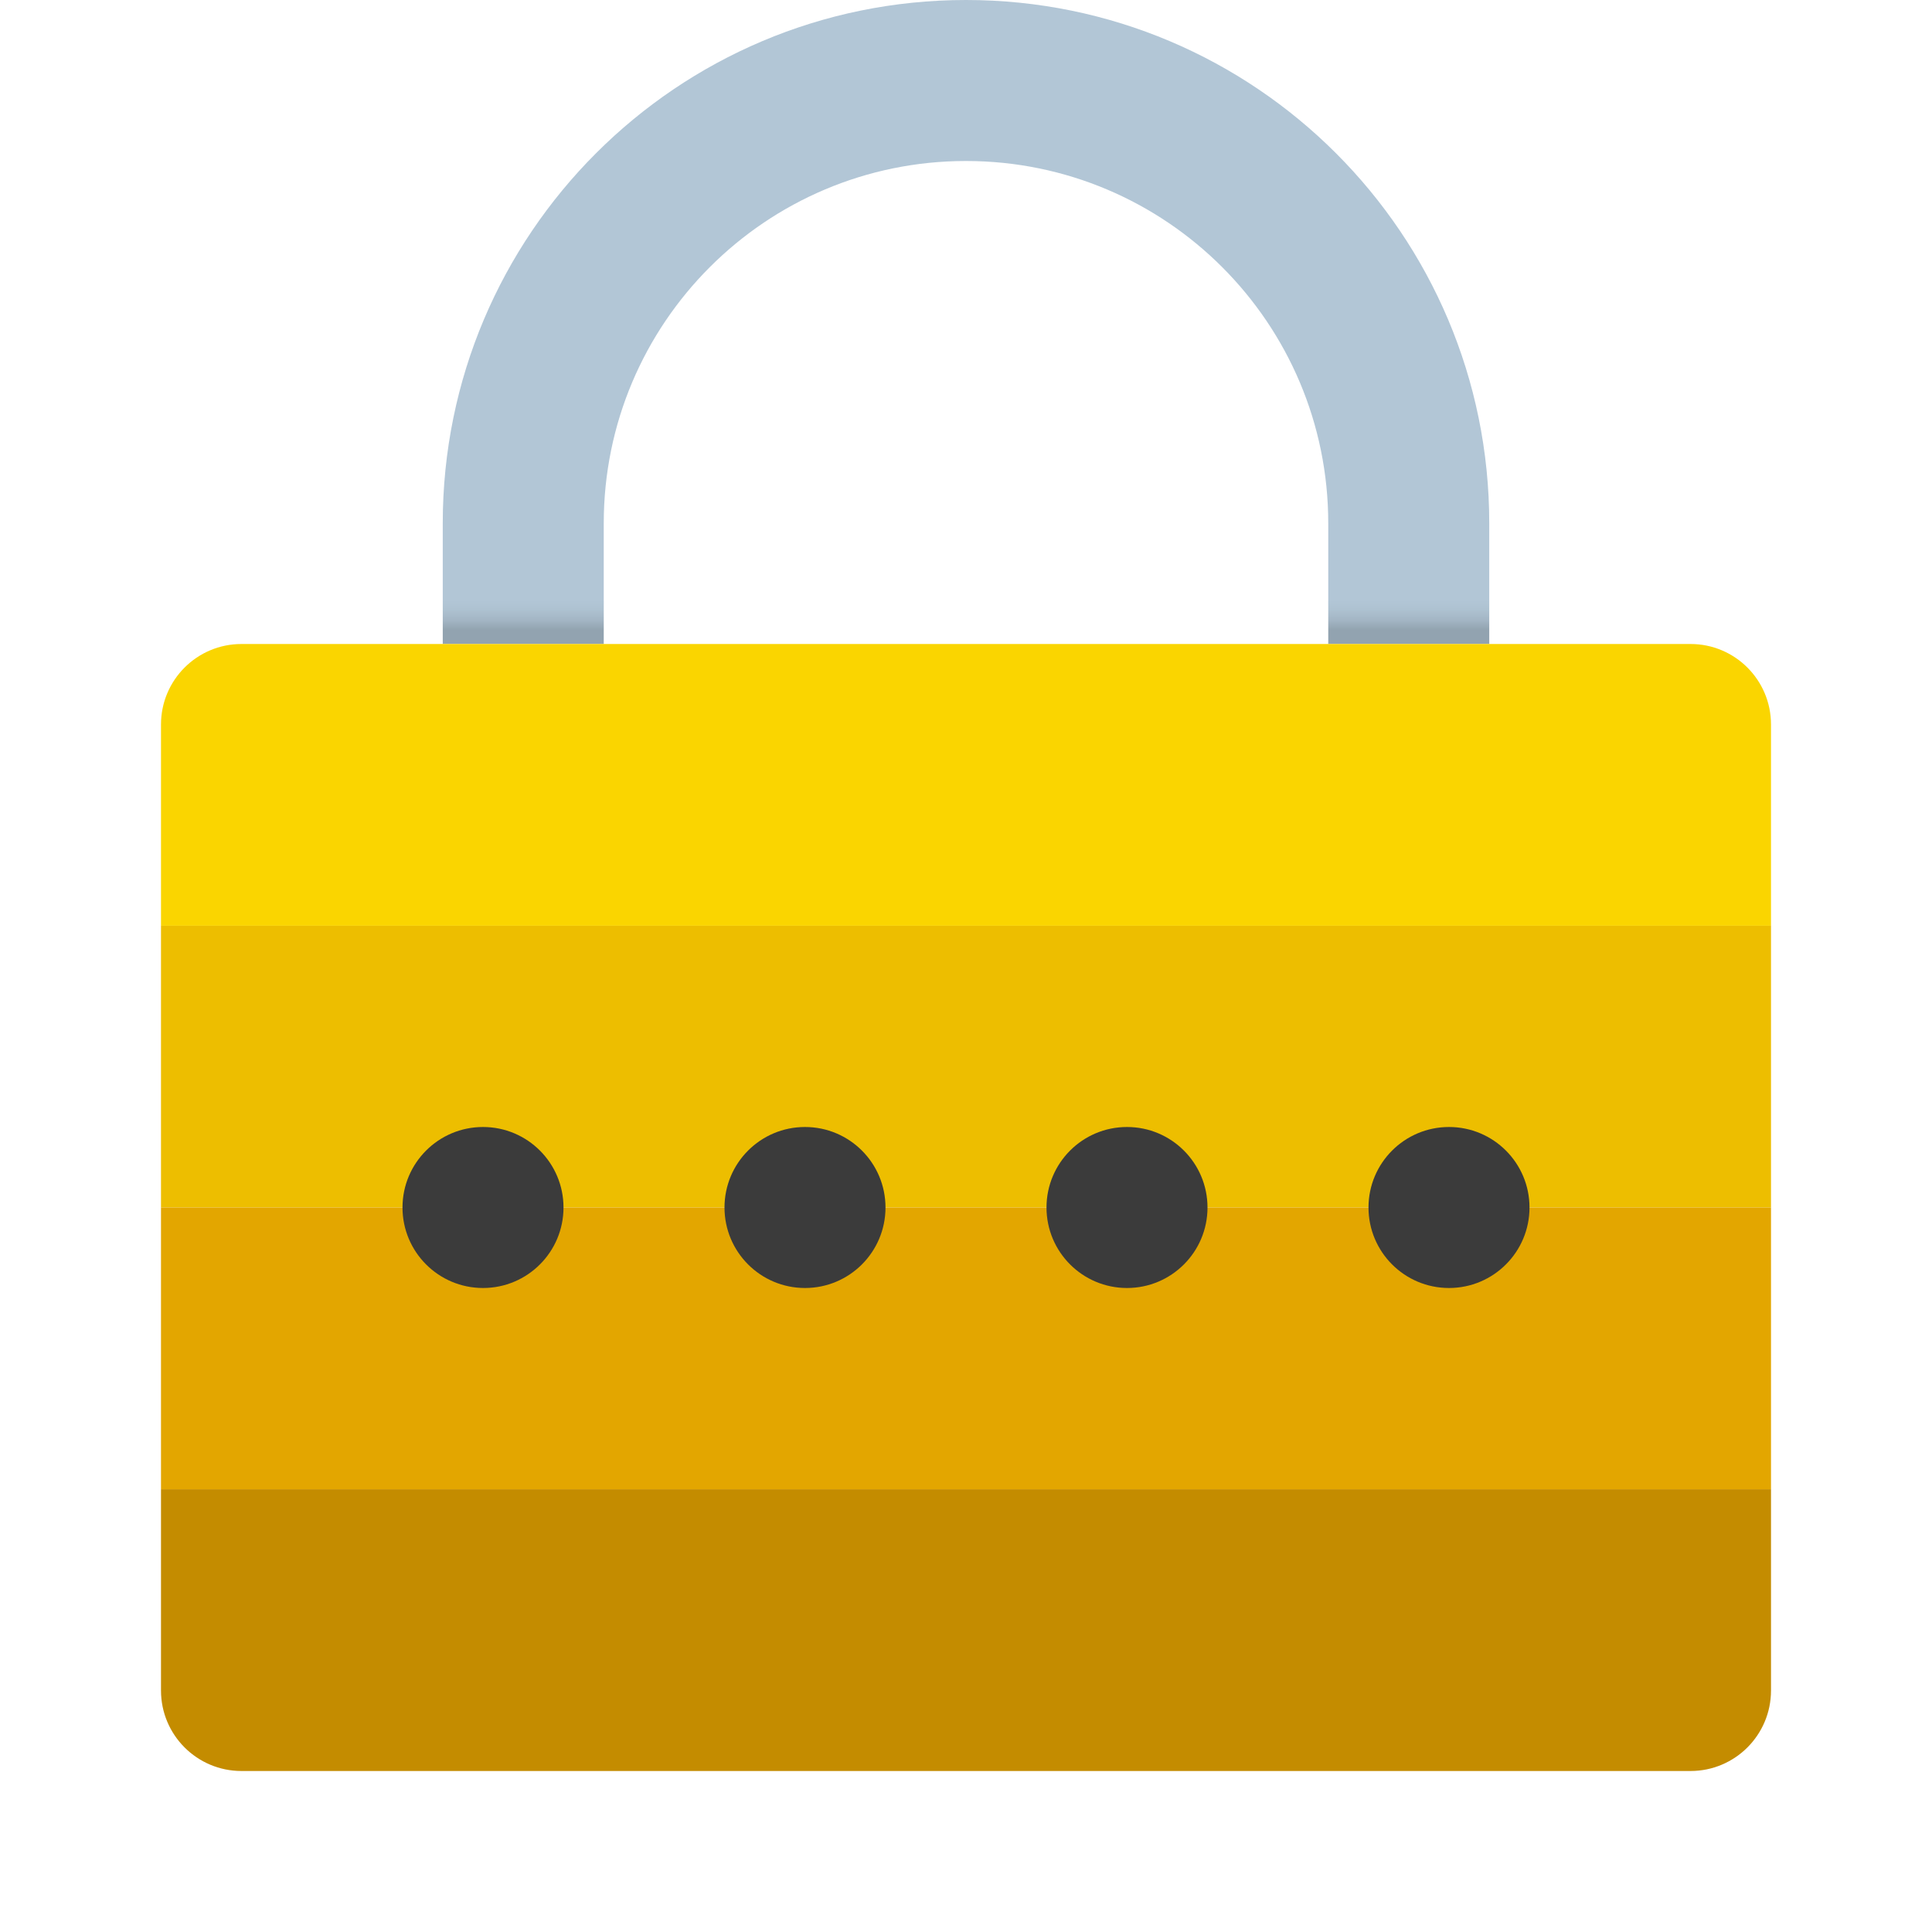
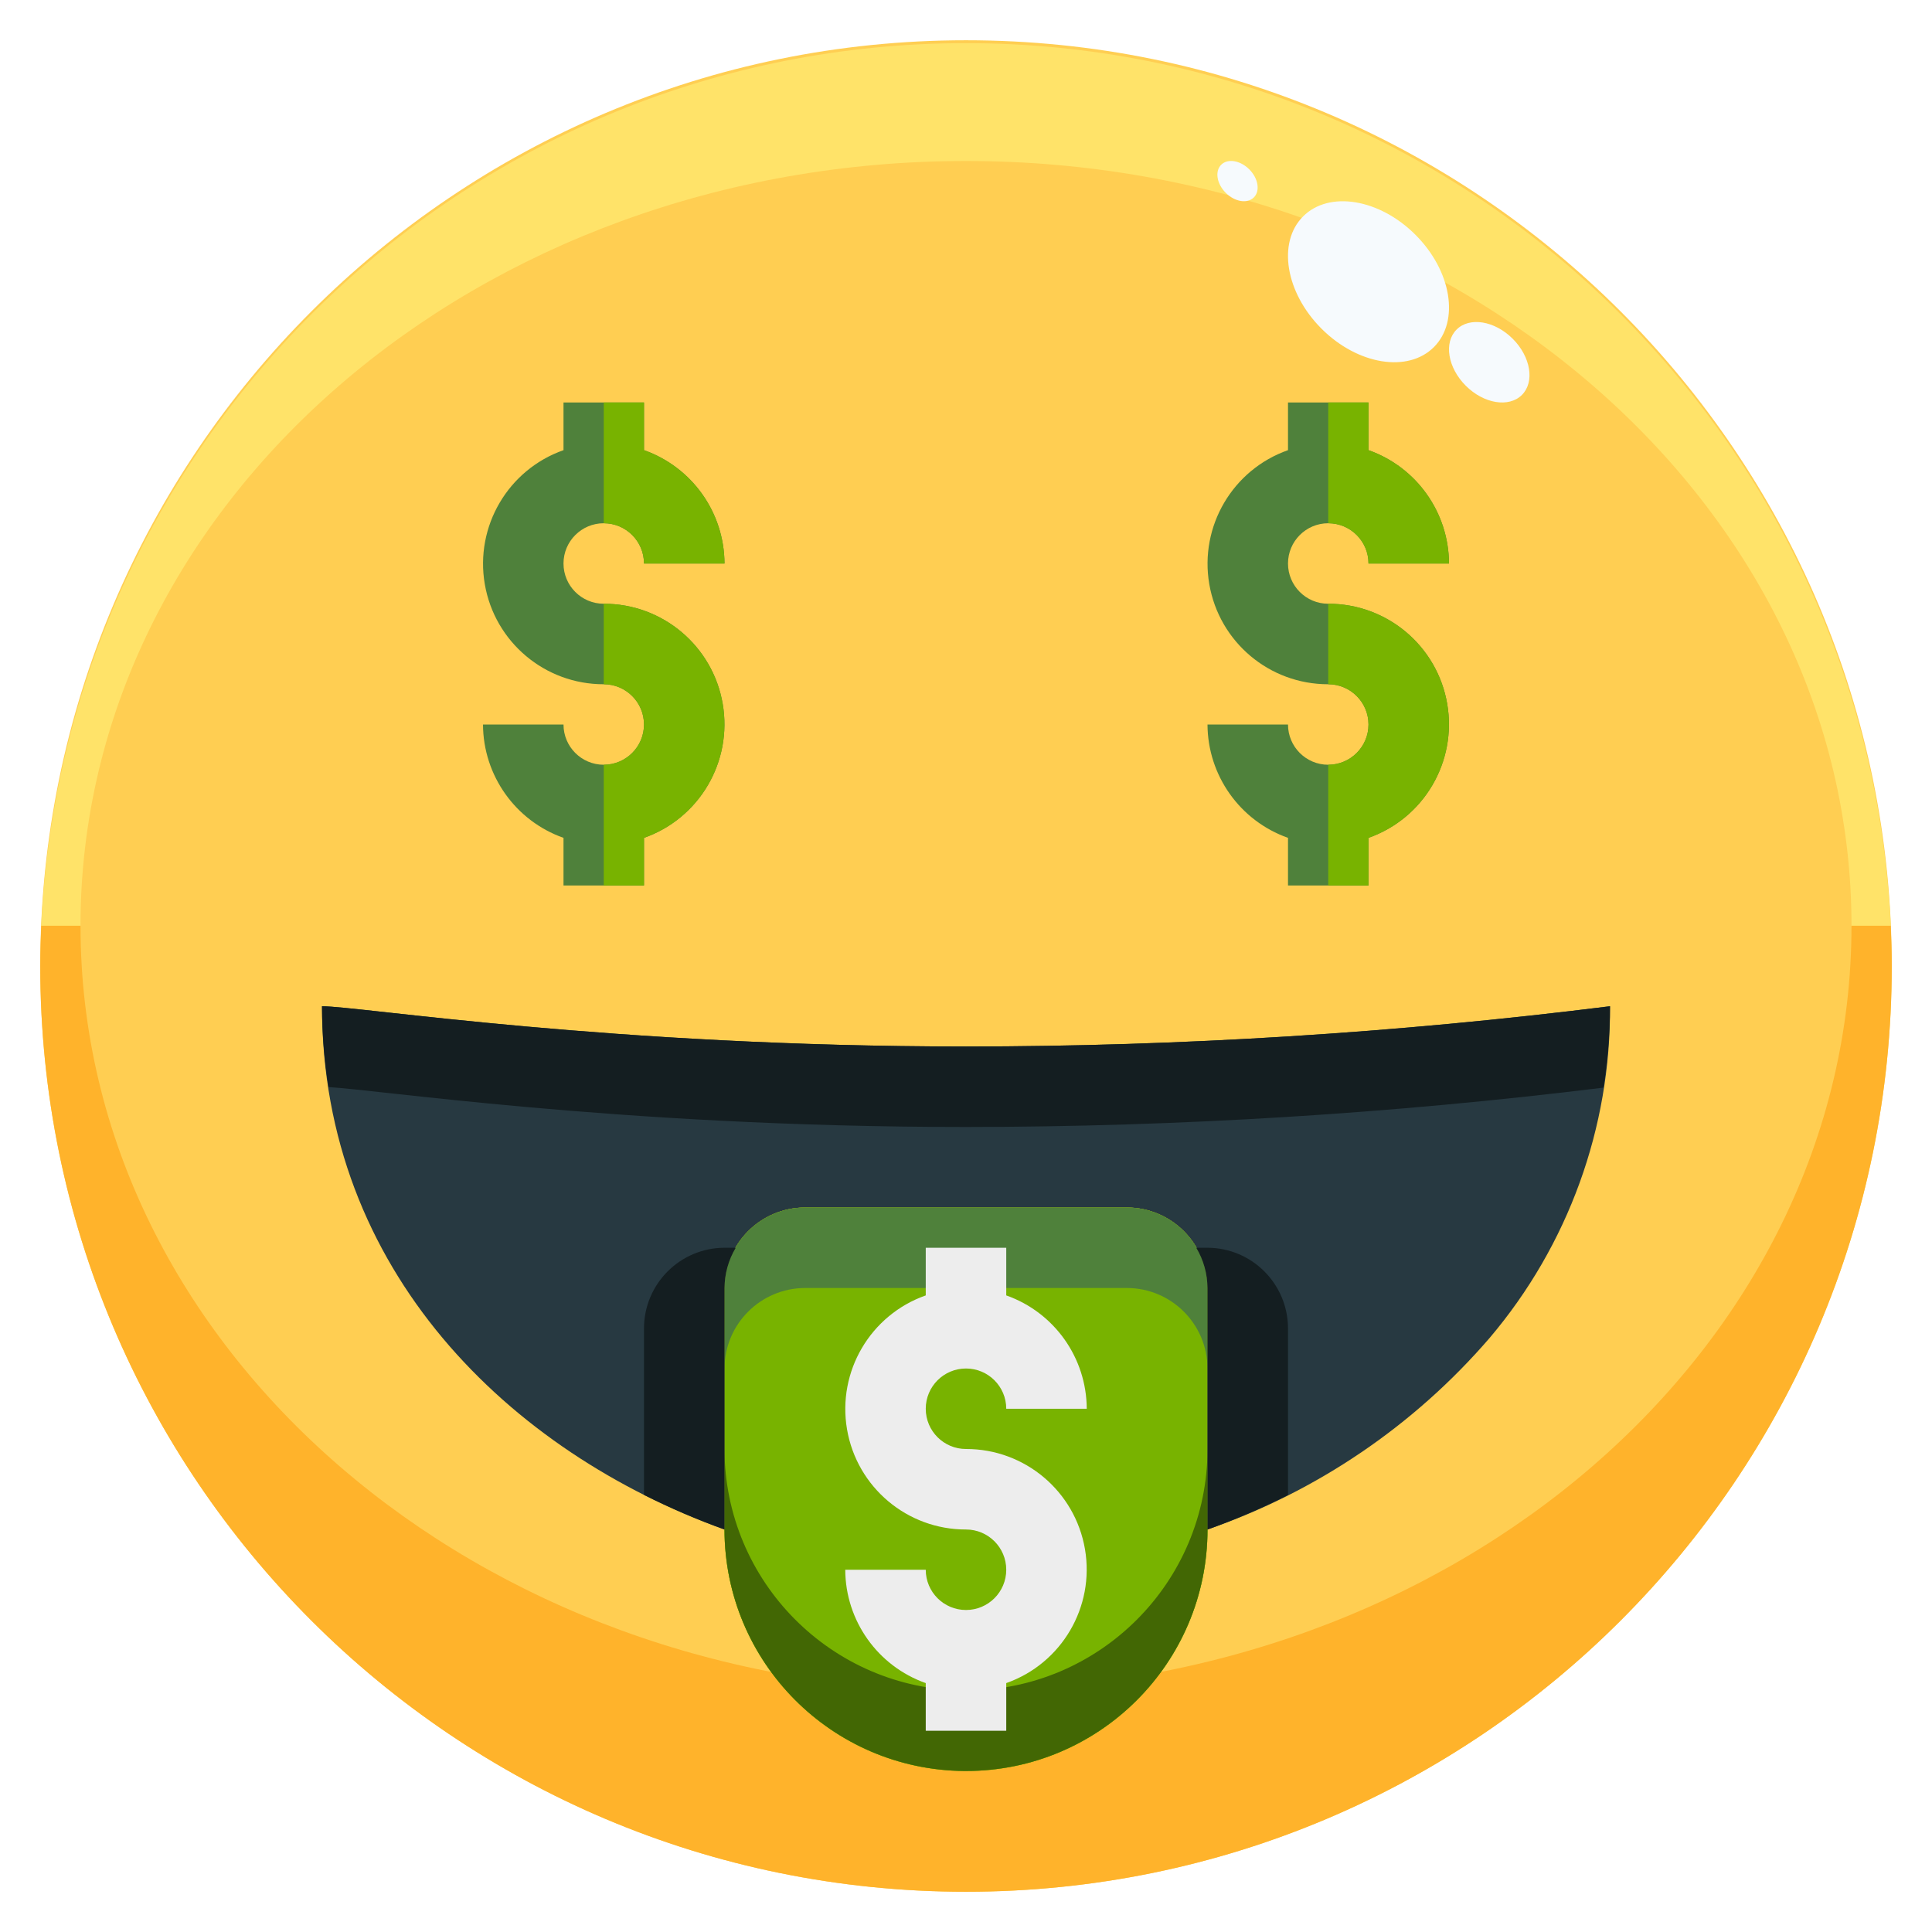
- <svg xmlns="http://www.w3.org/2000/svg" viewBox="0 0 48 48" width="48px" height="48px">
-   <path fill="#c48c00" d="M44,37H4v5c0,1.105,0.895,2,2,2h36c1.105,0,2-0.895,2-2V37z" />
-   <linearGradient id="8JlNN7~DhIfxTGryz9eG6a" x1="24" x2="24" y1="15.647" y2="-.296" gradientUnits="userSpaceOnUse">
-     <stop offset="0" stop-color="#92a3b0" />
-     <stop offset=".015" stop-color="#a3b5c4" />
-     <stop offset=".032" stop-color="#aec2d1" />
-     <stop offset=".046" stop-color="#b2c6d6" />
-   </linearGradient>
-   <path fill="url(#8JlNN7~DhIfxTGryz9eG6a)" d="M11,13v3h4v-3c0-4.971,4.029-9,9-9h0c4.971,0,9,4.029,9,9v3h4v-3c0-7.18-5.82-13-13-13h0 C16.82,0,11,5.82,11,13z" />
-   <path fill="#fad500" d="M44,23H4v-5c0-1.105,0.895-2,2-2h36c1.105,0,2,0.895,2,2V23z" />
-   <rect width="40" height="7" x="4" y="23" fill="#edbe00" />
-   <rect width="40" height="7" x="4" y="30" fill="#e3a600" />
-   <circle cx="36" cy="30" r="2" fill="#3b3b3b" />
-   <circle cx="28" cy="30" r="2" fill="#3b3b3b" />
-   <circle cx="20" cy="30" r="2" fill="#3b3b3b" />
-   <circle cx="12" cy="30" r="2" fill="#3b3b3b" />
+ <svg xmlns="http://www.w3.org/2000/svg" viewBox="0 0 48 48">
+   <defs>
+     <style>.cls-4{fill:#f6fafd}.cls-5{fill:#78b300}.cls-7{fill:#4f813b}.cls-10{fill:#141e21}</style>
+   </defs>
+   <g id="_30-money" data-name="30-money">
+     <circle cx="24" cy="24" r="23" style="fill:#ffce52" />
+     <path d="M24 4c12.15 0 22 8.507 22 19h.975a23 23 0 0 0-45.95 0H2C2 12.507 11.85 4 24 4z" style="fill:#ffe369" />
+     <path d="M46 23c0 10.493-9.85 19-22 19S2 33.493 2 23h-.975c-.014.332-.025.665-.025 1a23 23 0 0 0 46 0c0-.335-.011-.668-.025-1z" style="fill:#ffb32b" />
+     <ellipse class="cls-4" cx="37" cy="9" rx=".825" ry="1.148" transform="rotate(-45.02 37 9)" />
+     <ellipse class="cls-4" cx="30.746" cy="4.5" rx=".413" ry=".574" transform="rotate(-45.02 30.745 4.5)" />
+     <ellipse class="cls-4" cx="34" cy="7" rx="1.65" ry="2.297" transform="rotate(-45.02 34 7)" />
+     <path class="cls-5" d="M28 30h-8a2.006 2.006 0 0 0-2 2v6a6.007 6.007 0 0 0 5.95 6H24a6 6 0 0 0 6-6v-6a2.006 2.006 0 0 0-2-2z" />
+     <path d="M40 25a12.6 12.6 0 0 1-2.99 8.24A16.288 16.288 0 0 1 30 38v-6a2.006 2.006 0 0 0-2-2h-8a2.006 2.006 0 0 0-2 2v6c-5.34-1.92-10-6.43-10-13 .47 0 2.26.25 5.04.5s6.54.5 10.96.5a129.033 129.033 0 0 0 16-1z" style="fill:#273941" />
+     <path class="cls-7" d="M33 15a1 1 0 1 1 1-1h2a3 3 0 0 0-2-2.816V10h-2v1.184A2.993 2.993 0 0 0 33 17a1 1 0 1 1-1 1h-2a3 3 0 0 0 2 2.816V22h2v-1.184A2.993 2.993 0 0 0 33 15zM15 15a1 1 0 1 1 1-1h2a3 3 0 0 0-2-2.816V10h-2v1.184A2.993 2.993 0 0 0 15 17a1 1 0 1 1-1 1h-2a3 3 0 0 0 2 2.816V22h2v-1.184A2.993 2.993 0 0 0 15 15z" />
+     <path class="cls-5" d="M33 15v2a1 1 0 0 1 0 2v3h1v-1.184A2.993 2.993 0 0 0 33 15zM34 14h2a3 3 0 0 0-2-2.816V10h-1v3a1 1 0 0 1 1 1zM16 18a1 1 0 0 1-1 1v3h1v-1.184A2.993 2.993 0 0 0 15 15v2a1 1 0 0 1 1 1zM16 14h2a3 3 0 0 0-2-2.816V10h-1v3a1 1 0 0 1 1 1zM28 30h-8a2.006 2.006 0 0 0-2 2v6a6.007 6.007 0 0 0 5.95 6H24a6 6 0 0 0 6-6v-6a2.006 2.006 0 0 0-2-2z" />
+     <path d="M24 42h-.05A6.007 6.007 0 0 1 18 36v2a6.007 6.007 0 0 0 5.95 6H24a6 6 0 0 0 6-6v-2a6 6 0 0 1-6 6z" style="fill:#426704" />
+     <path class="cls-7" d="M28 30h-8a2.006 2.006 0 0 0-2 2v2a2.006 2.006 0 0 1 2-2h8a2.006 2.006 0 0 1 2 2v-2a2.006 2.006 0 0 0-2-2z" />
+     <path d="M24 36a1 1 0 1 1 1-1h2a3 3 0 0 0-2-2.816V31h-2v1.184A2.993 2.993 0 0 0 24 38a1 1 0 1 1-1 1h-2a3 3 0 0 0 2 2.816V43h2v-1.184A2.993 2.993 0 0 0 24 36z" style="fill:#ededed" />
+     <path class="cls-10" d="M24 28a130.231 130.231 0 0 0 15.836-.978A13.148 13.148 0 0 0 40 25a129.033 129.033 0 0 1-16 1c-4.42 0-8.18-.25-10.96-.5S8.47 25 8 25a13.23 13.23 0 0 0 .162 2.008c.634.037 2.335.263 4.878.492 2.78.25 6.54.5 10.96.5zM30 31h-.279A1.975 1.975 0 0 1 30 32v6a17.855 17.855 0 0 0 2-.858V33a2.006 2.006 0 0 0-2-2zM18 32a1.975 1.975 0 0 1 .279-1H18a2.006 2.006 0 0 0-2 2v4.14a18.056 18.056 0 0 0 2 .86z" />
+   </g>
</svg>
